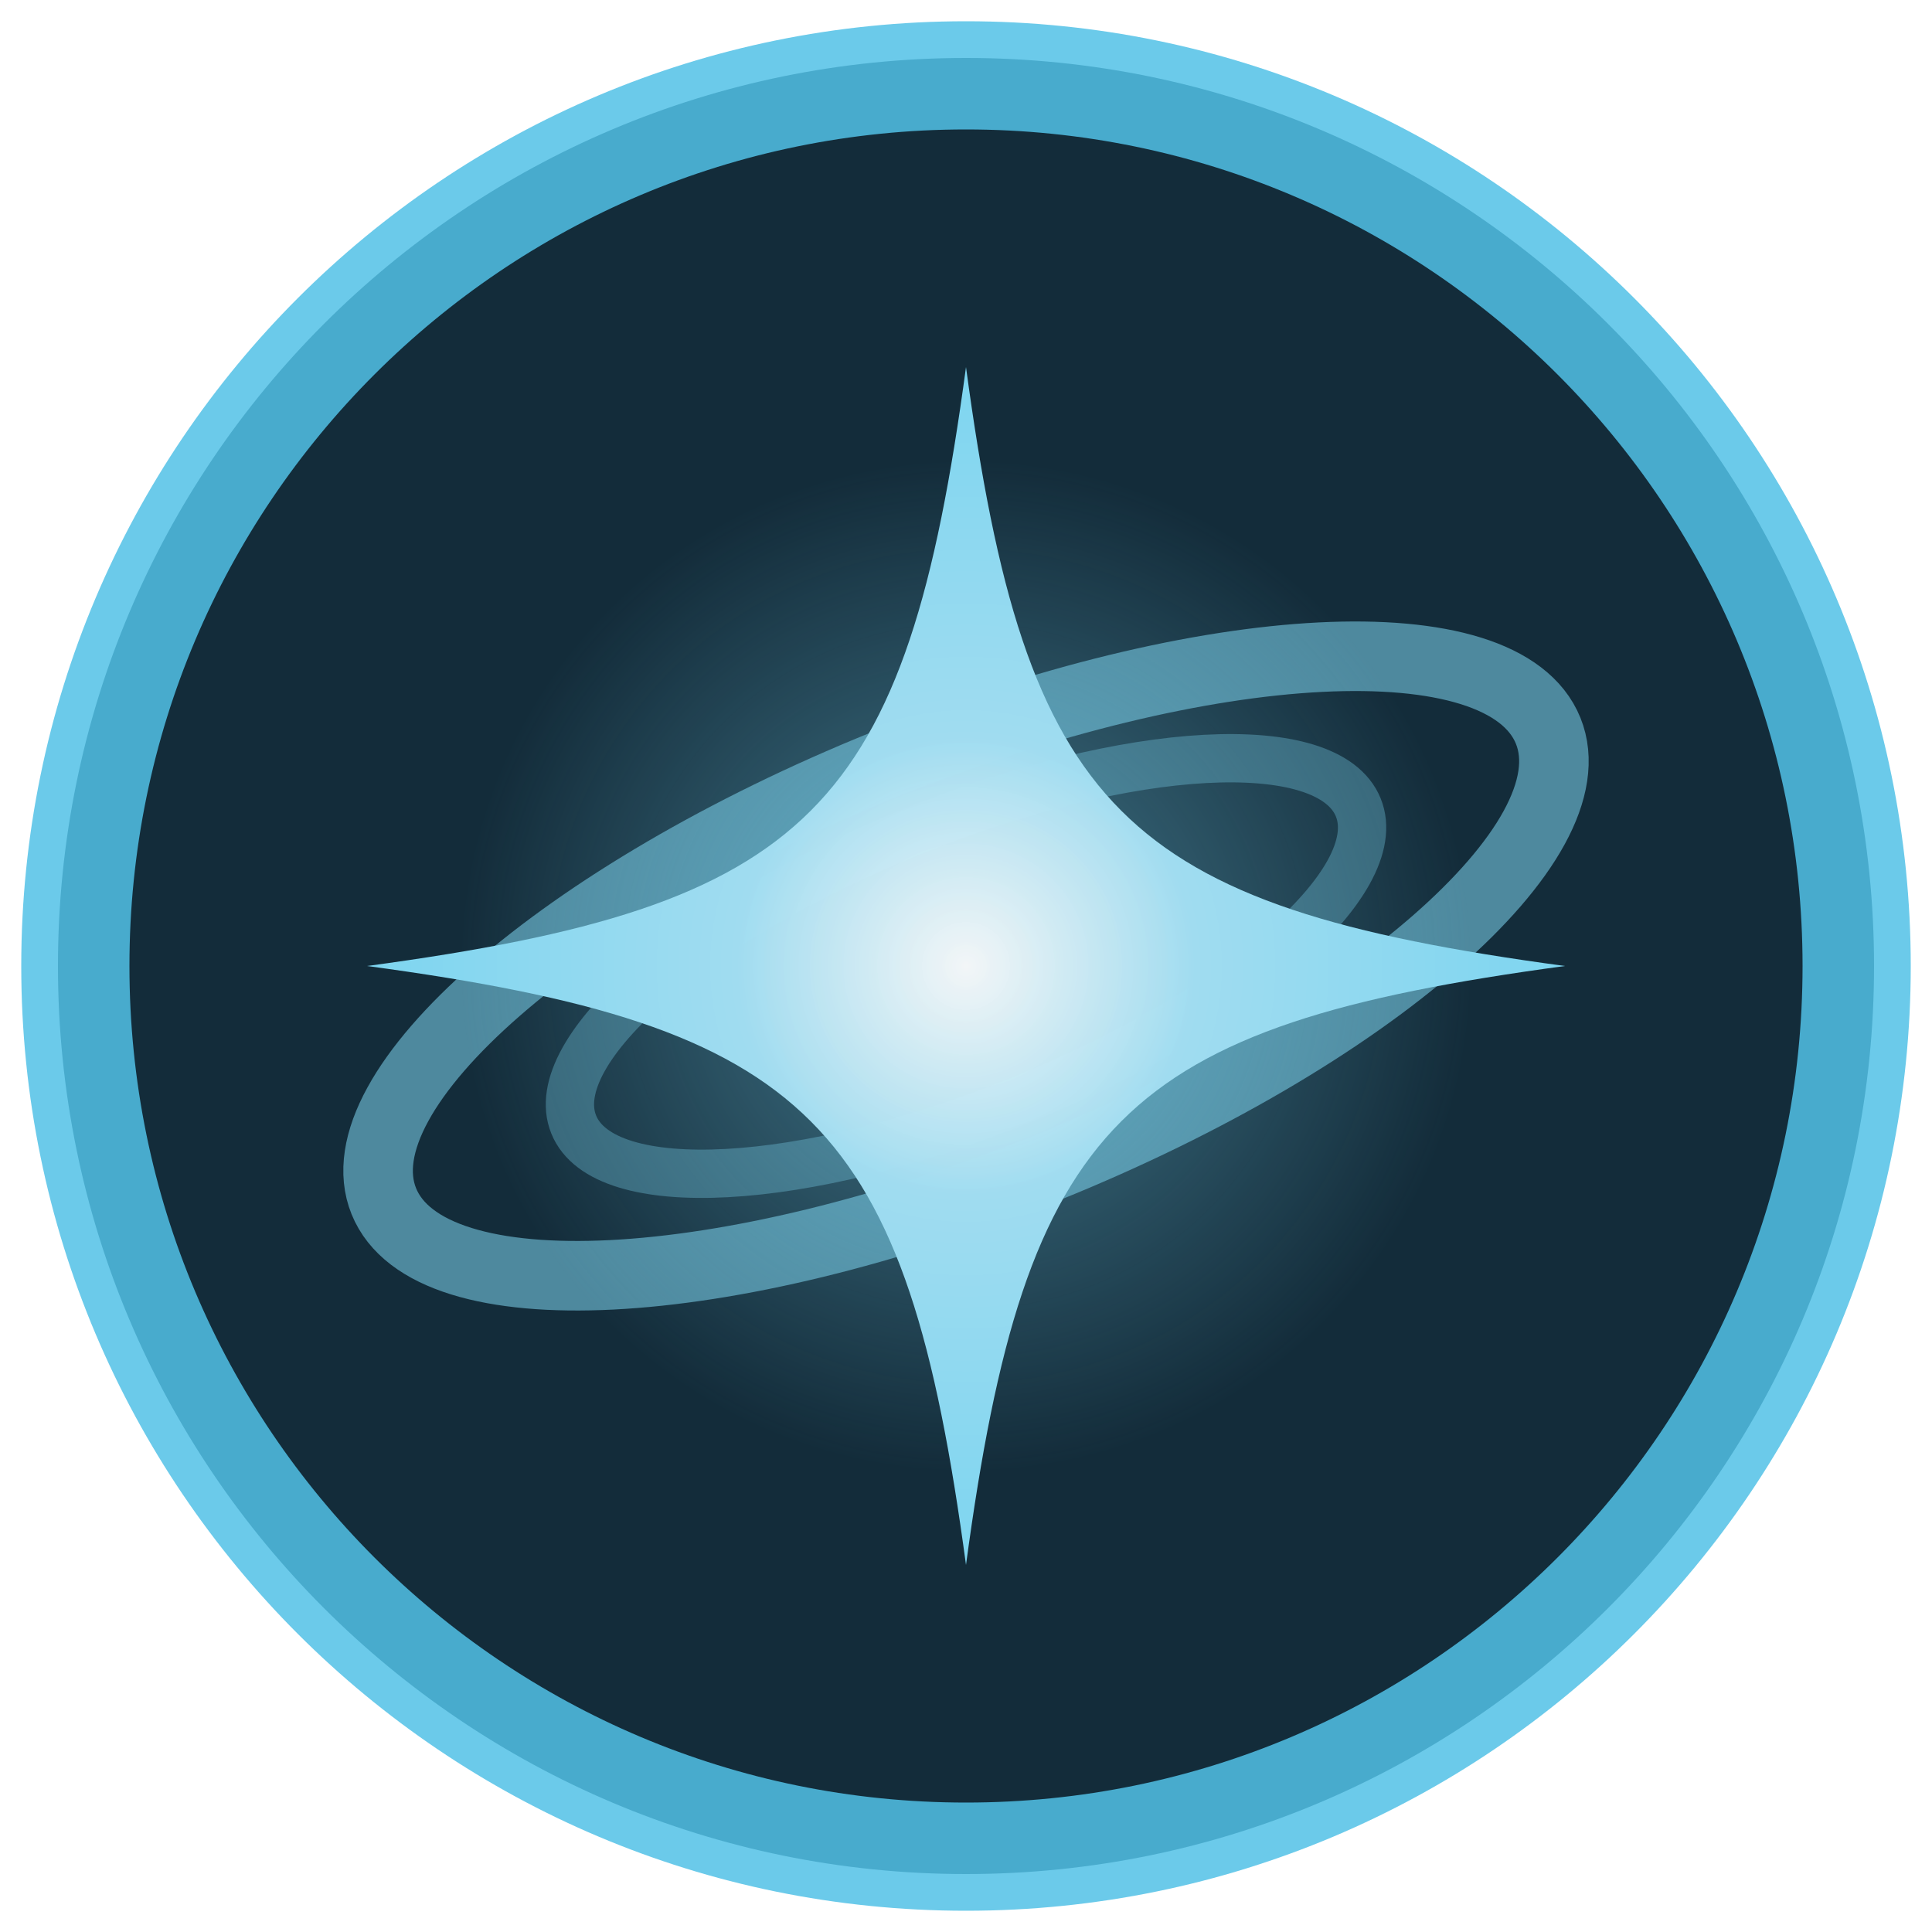
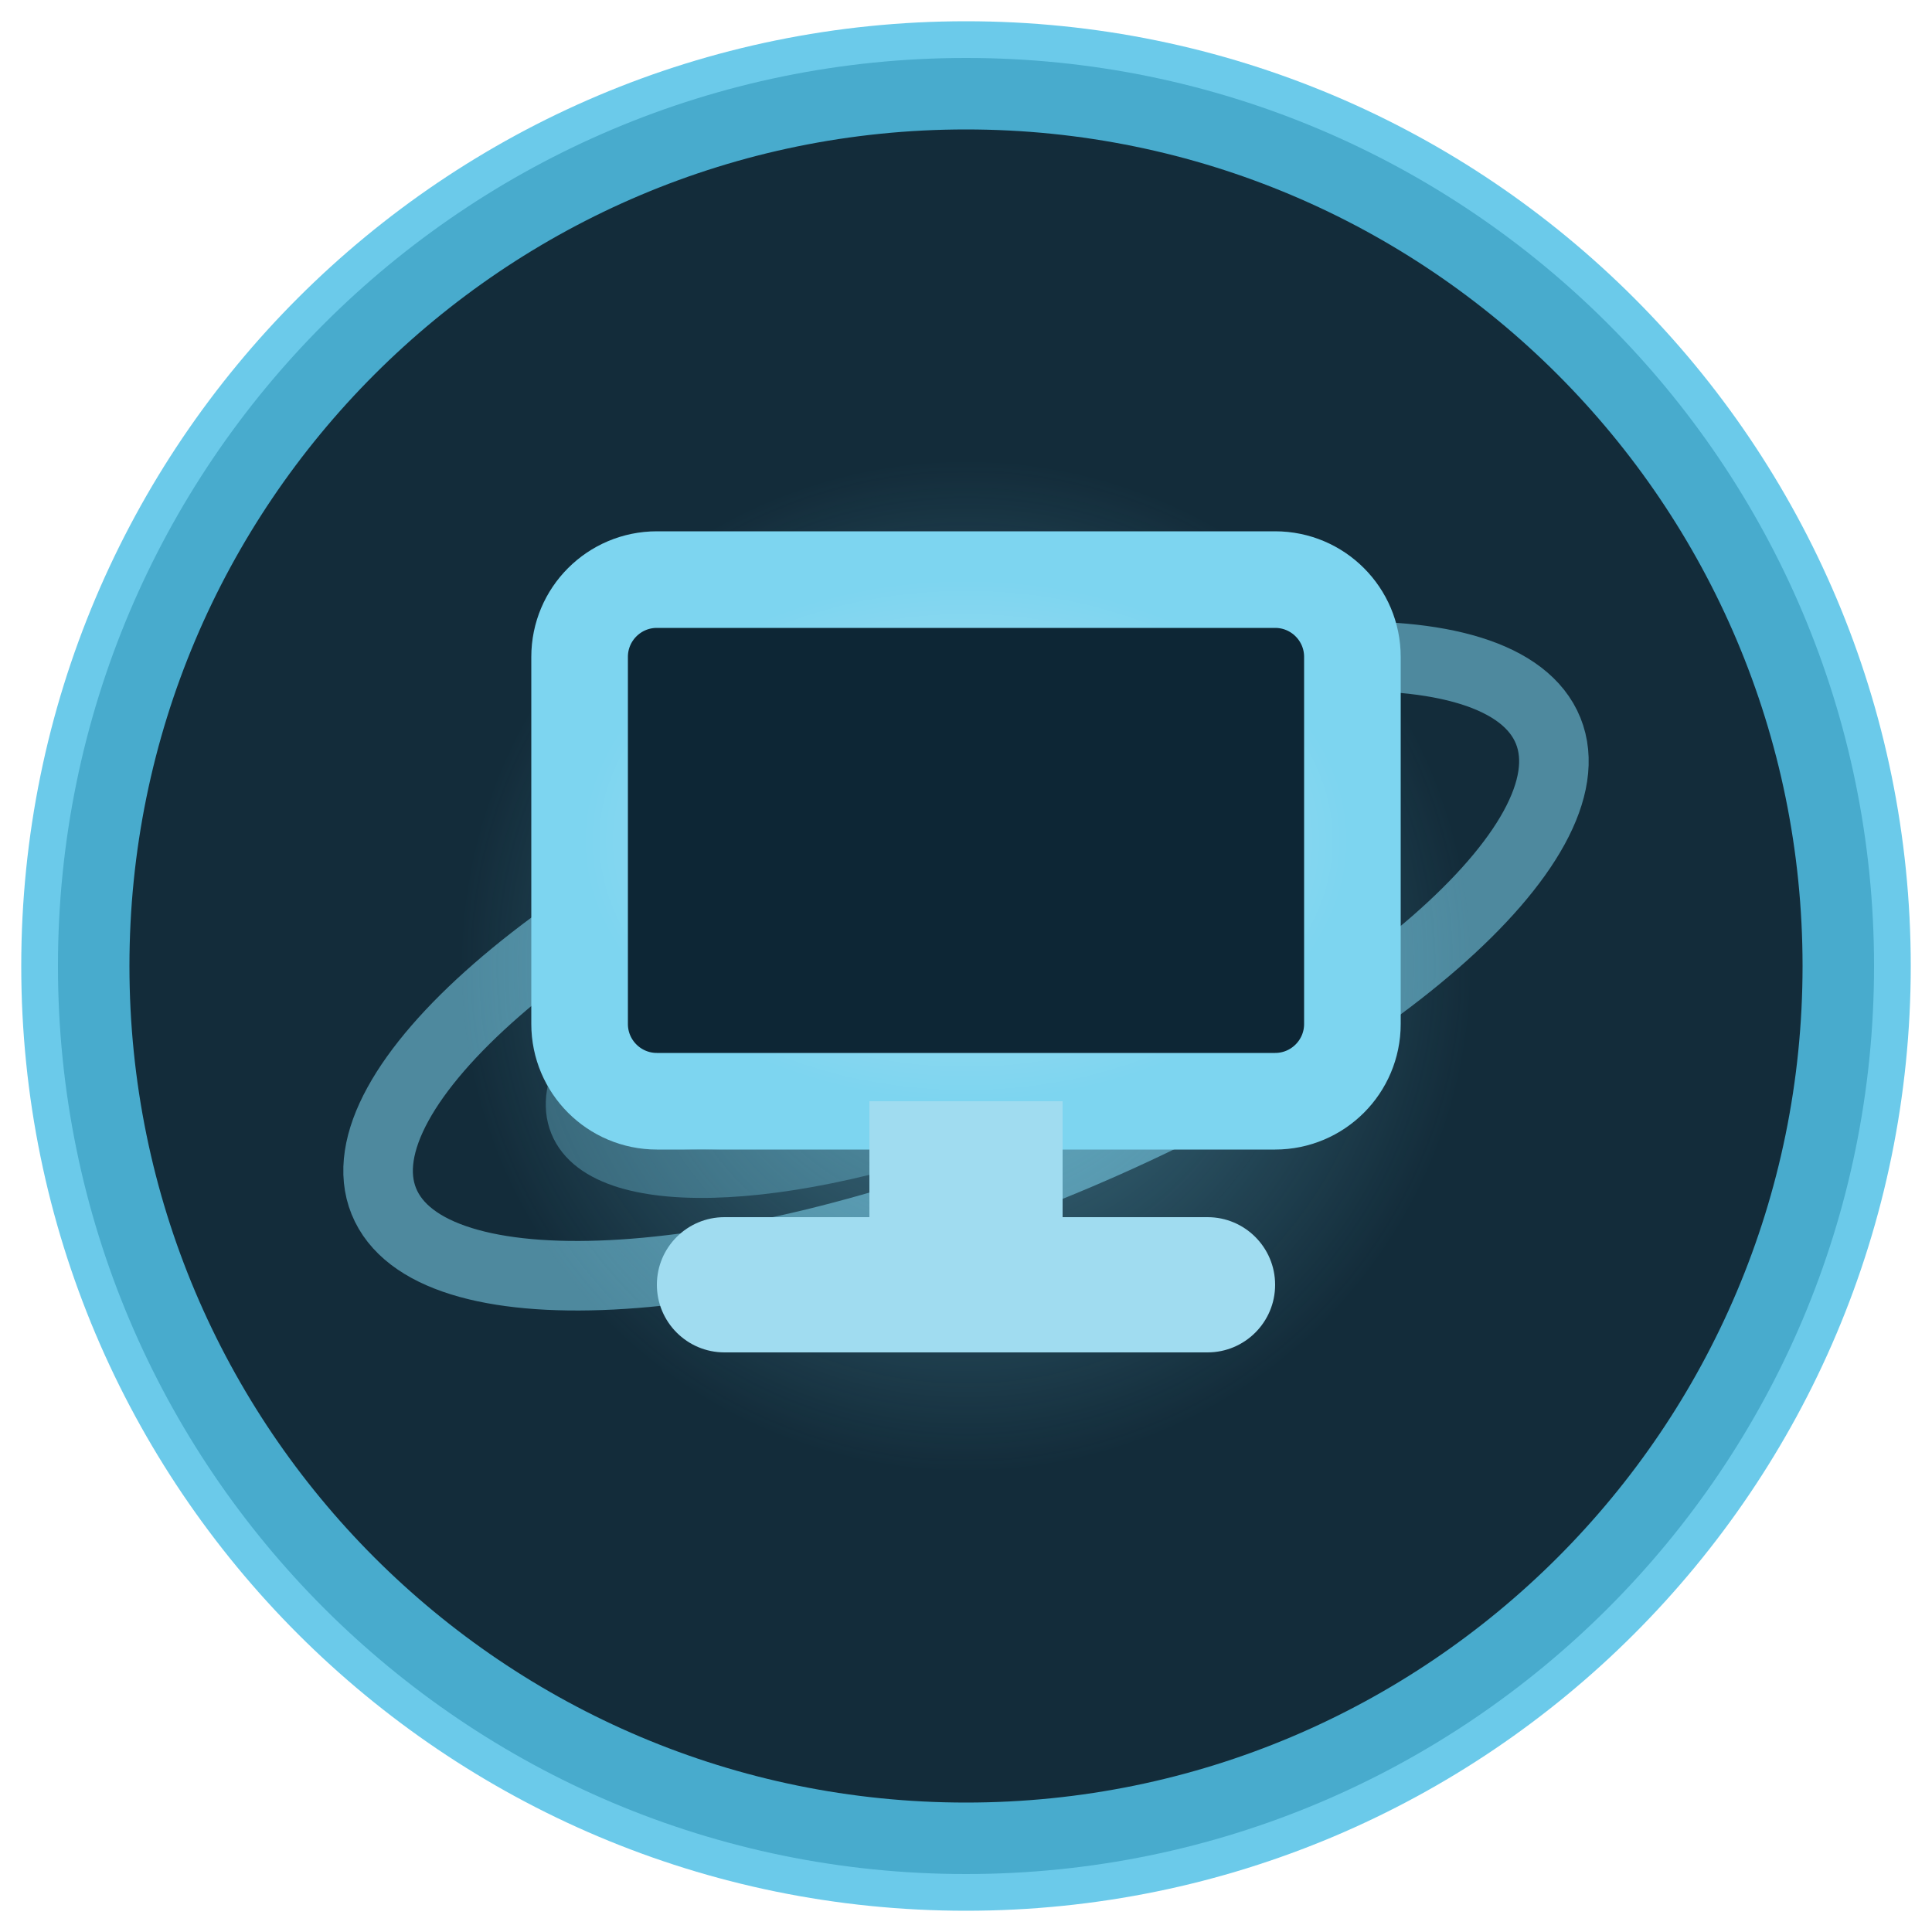
<svg xmlns="http://www.w3.org/2000/svg" viewBox="0 0 100 100" width="32" height="32" role="img">
  <defs>
    <radialGradient id="starscape-tray-halo">
      <stop offset="0%" stop-color="#a0dcf0" stop-opacity=".55" />
      <stop offset="40%" stop-color="#7dd5f0" stop-opacity=".275" />
      <stop offset="100%" stop-color="#7dd5f0" stop-opacity="0" />
    </radialGradient>
    <radialGradient id="starscape-tray-core">
      <stop offset="0%" stop-color="#ffffff" stop-opacity=".92" />
      <stop offset="38%" stop-color="#a0dcf0" />
      <stop offset="100%" stop-color="#7dd5f0" />
    </radialGradient>
  </defs>
  <circle cx="50" cy="50" r="47" fill="#0d2635" fill-opacity=".97" />
  <circle cx="50" cy="50" r="46.1" fill="none" stroke="#52c1e6" stroke-width="5.6" stroke-opacity=".85" />
  <g transform="rotate(-22 50 50)">
    <ellipse cx="50" cy="50" rx="32.5" ry="11.25" fill="none" stroke="#7dd5f0" stroke-width="3.6" stroke-opacity=".55" />
    <ellipse cx="50" cy="50" rx="21.9" ry="7.5" fill="none" stroke="#7dd5f0" stroke-width="2.5" stroke-opacity=".33" />
  </g>
  <circle cx="50" cy="50" r="26.25" fill="url(#starscape-tray-halo)" />
-   <path d="M50,19 C53.1,42 58,46.9 81,50 C58,53.1 53.1,58 50,81 C46.9,58 42,53.1 19,50 C42,46.9 46.9,42 50,19 Z" fill="url(#starscape-tray-core)" />
+   <rect x="30" y="30" width="40" height="27" rx="4" fill="#0d2635" stroke="url(#starscape-tray-core)" stroke-width="5" />
+   <rect x="45" y="57" width="10" height="6" fill="#a0dcf0" />
+   <rect x="34" y="63" width="32" height="7" rx="3.5" fill="#a0dcf0" />
</svg>
